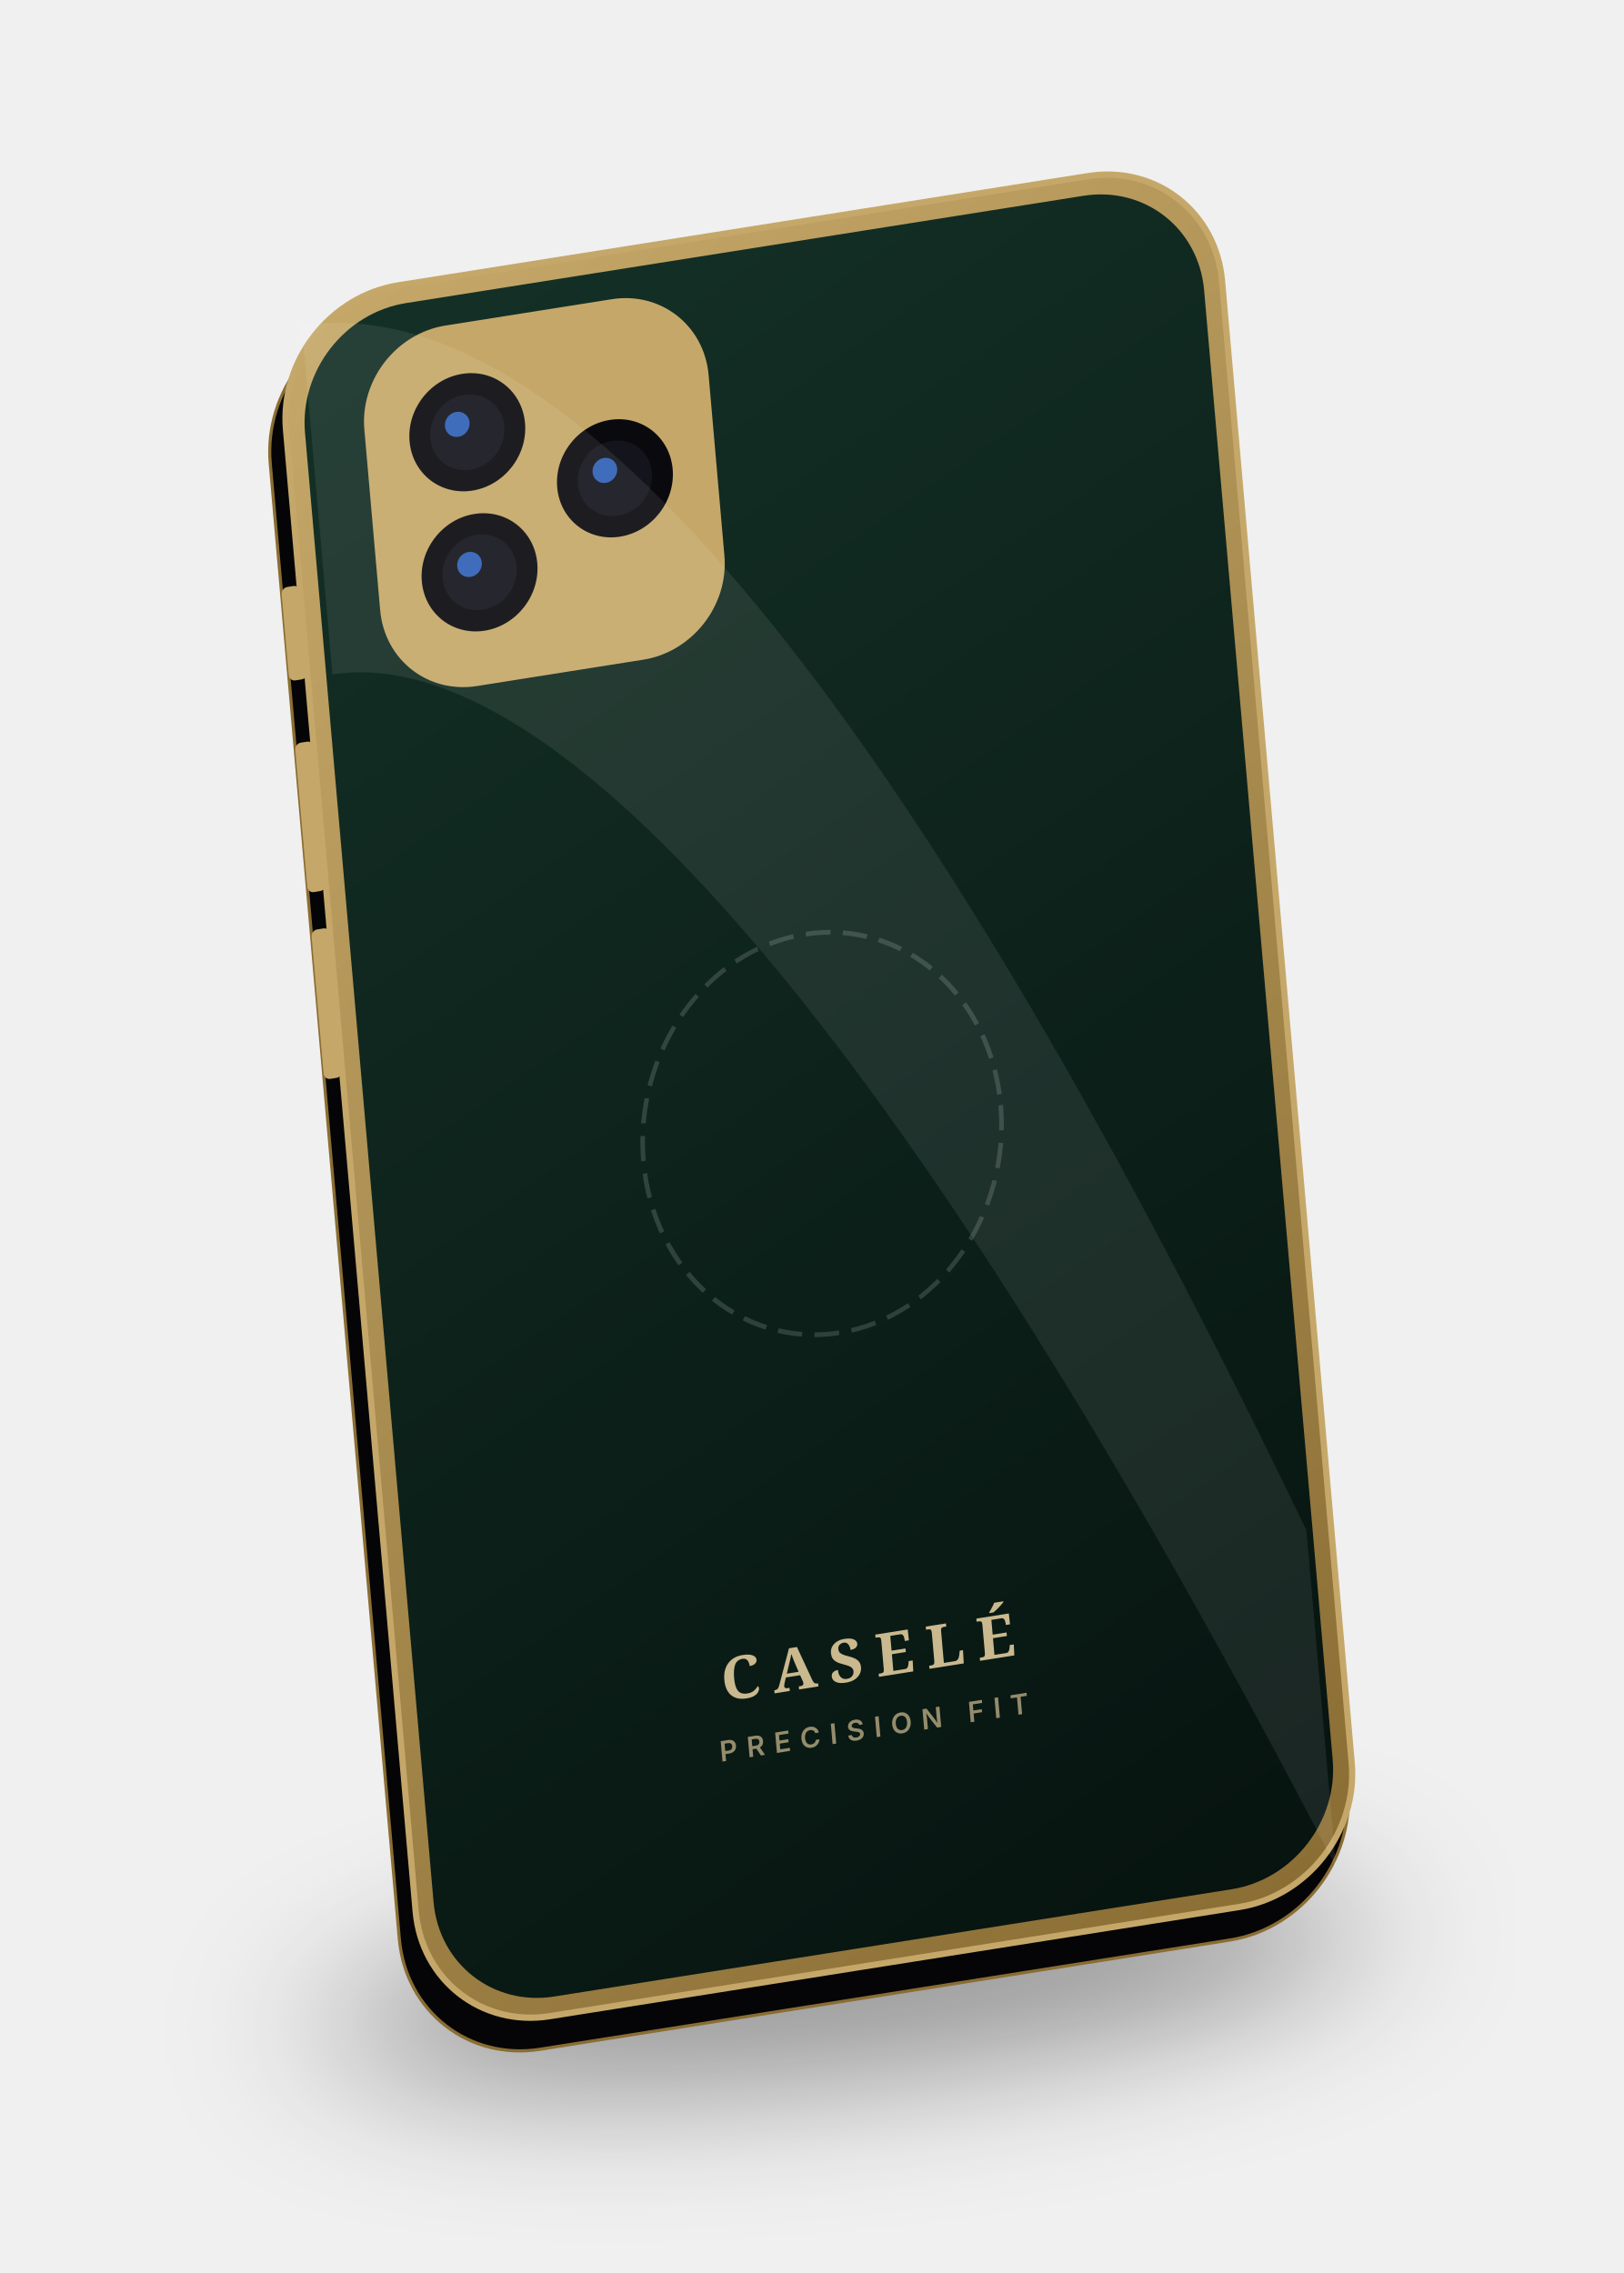
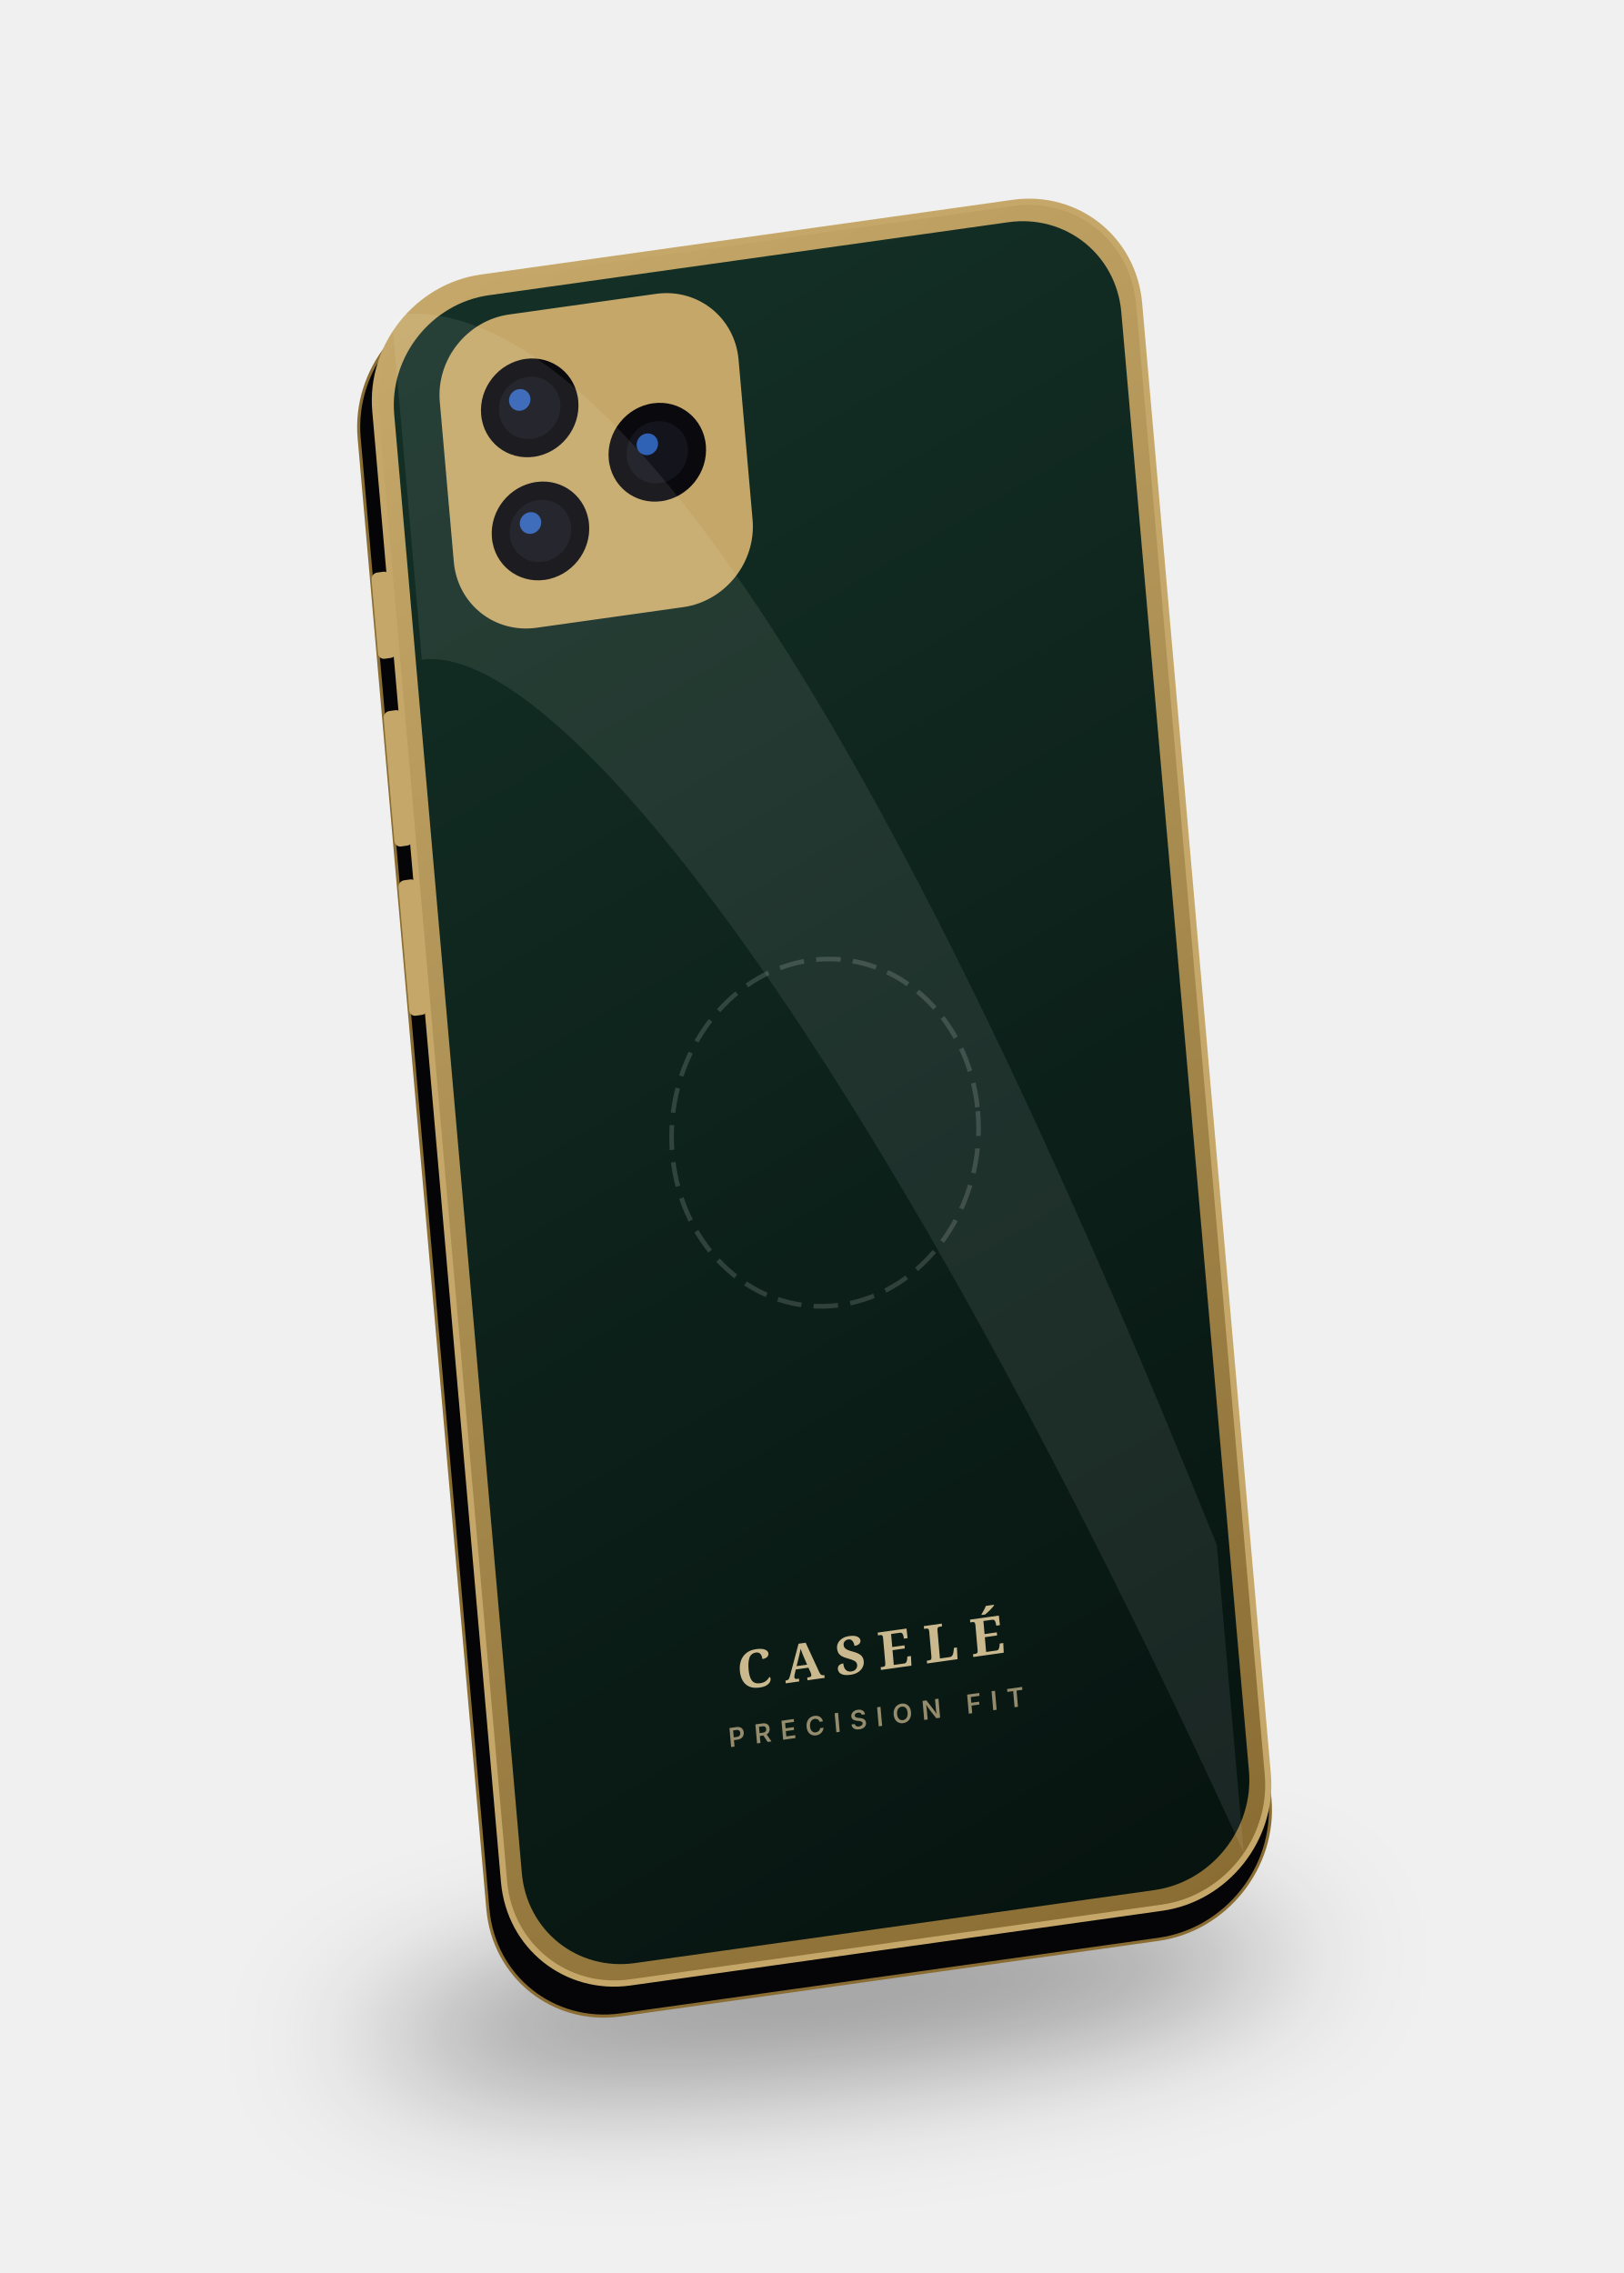
<svg xmlns="http://www.w3.org/2000/svg" viewBox="0 0 500 700" fill="none">
  <defs>
-     <filter id="angleShadow_forest-green_angle" x="40" y="540" width="420" height="140" filterUnits="userSpaceOnUse">
-       <feGaussianBlur stdDeviation="24" />
+     <filter id="angleShadow_forest-green_angle" x="60" y="540" width="380" height="140" filterUnits="userSpaceOnUse">
+       <feGaussianBlur stdDeviation="22" />
      <feColorMatrix type="matrix" values="0 0 0 0 0   0 0 0 0 0   0 0 0 0 0  0 0 0 0.38 0" />
    </filter>
-     <linearGradient id="bodyAngleGrad_forest-green_angle" x1="120" y1="80" x2="380" y2="600" gradientUnits="userSpaceOnUse">
+     <linearGradient id="bodyAngleGrad_forest-green_angle" x1="140" y1="80" x2="360" y2="600" gradientUnits="userSpaceOnUse">
      <stop offset="0%" stop-color="#143026" />
      <stop offset="50%" stop-color="#0D221B" />
      <stop offset="100%" stop-color="#071410" />
    </linearGradient>
-     <linearGradient id="rimGrad_forest-green_angle" x1="80" y1="80" x2="420" y2="600" gradientUnits="userSpaceOnUse">
+     <linearGradient id="rimGrad_forest-green_angle" x1="120" y1="80" x2="380" y2="600" gradientUnits="userSpaceOnUse">
      <stop offset="0%" stop-color="#C5A869" />
      <stop offset="100%" stop-color="#8A6D33" />
    </linearGradient>
  </defs>
-   <ellipse cx="260" cy="610" rx="160" ry="30" fill="#000000" filter="url(#angleShadow_forest-green_angle)" transform="rotate(-6 260 610)" />
-   <g transform="translate(250, 335) rotate(-9) skewX(-4) scale(0.96) translate(-250, -335)">
-     <rect x="94" y="68" width="308" height="558" rx="42" fill="#050507" stroke="#8A6D33" stroke-width="1" />
-     <rect x="100" y="60" width="304" height="556" rx="40" fill="url(#rimGrad_forest-green_angle)" stroke="#C5A869" stroke-width="2" />
-     <rect x="94" y="150" width="6" height="30" rx="2" fill="#C5A869" />
-     <rect x="94" y="200" width="6" height="48" rx="2" fill="#C5A869" />
-     <rect x="94" y="260" width="6" height="48" rx="2" fill="#C5A869" />
-     <rect x="106" y="66" width="292" height="544" rx="36" fill="url(#bodyAngleGrad_forest-green_angle)" />
+   <ellipse cx="255" cy="615" rx="140" ry="24" fill="#000000" filter="url(#angleShadow_forest-green_angle)" transform="rotate(-6 255 615)" />
+   <g transform="translate(250, 335) rotate(-8) skewX(-3) scale(0.95) translate(-250, -335)">
+     <rect x="122" y="66" width="256" height="558" rx="40" fill="#050507" stroke="#8A6D33" stroke-width="1" />
+     <rect x="128" y="60" width="250" height="554" rx="38" fill="url(#rimGrad_forest-green_angle)" stroke="#C5A869" stroke-width="2" />
+     <rect x="122" y="150" width="6" height="28" rx="2" fill="#C5A869" />
+     <rect x="122" y="195" width="6" height="44" rx="2" fill="#C5A869" />
+     <rect x="122" y="250" width="6" height="44" rx="2" fill="#C5A869" />
+     <rect x="134" y="66" width="238" height="542" rx="34" fill="url(#bodyAngleGrad_forest-green_angle)" />
    <g>
-       <rect x="126" y="76" width="110" height="114" rx="28" fill="#C5A869" stroke="#C5A869" stroke-width="1.8" />
-       <circle cx="158" cy="110" r="20" fill="#0A0A0E" stroke="#C5A869" stroke-width="2.5" />
-       <circle cx="158" cy="110" r="12" fill="#14141C" />
-       <circle cx="155" cy="107" r="4" fill="#3B82F6" opacity="0.7" />
-       <circle cx="158" cy="155" r="20" fill="#0A0A0E" stroke="#C5A869" stroke-width="2.5" />
-       <circle cx="158" cy="155" r="12" fill="#14141C" />
-       <circle cx="155" cy="152" r="4" fill="#3B82F6" opacity="0.7" />
-       <circle cx="204" cy="132" r="20" fill="#0A0A0E" stroke="#C5A869" stroke-width="2.5" />
-       <circle cx="204" cy="132" r="12" fill="#14141C" />
-       <circle cx="201" cy="129" r="4" fill="#3B82F6" opacity="0.7" />
+       <rect x="150" y="74" width="96" height="100" rx="24" fill="#C5A869" stroke="#C5A869" stroke-width="1.8" />
+       <circle cx="178" cy="104" r="17" fill="#0A0A0E" stroke="#C5A869" stroke-width="2.2" />
+       <circle cx="178" cy="104" r="10" fill="#14141C" />
+       <circle cx="175" cy="101" r="3.5" fill="#3B82F6" opacity="0.7" />
+       <circle cx="178" cy="144" r="17" fill="#0A0A0E" stroke="#C5A869" stroke-width="2.2" />
+       <circle cx="178" cy="144" r="10" fill="#14141C" />
+       <circle cx="175" cy="141" r="3.5" fill="#3B82F6" opacity="0.7" />
+       <circle cx="218" cy="124" r="17" fill="#0A0A0E" stroke="#C5A869" stroke-width="2.2" />
+       <circle cx="218" cy="124" r="10" fill="#14141C" />
+       <circle cx="215" cy="121" r="3.5" fill="#3B82F6" opacity="0.7" />
    </g>
-     <ellipse cx="252" cy="350" rx="58" ry="64" stroke="#FFFFFF" stroke-width="1.5" stroke-dasharray="8 4" fill="none" opacity="0.15" />
-     <path d="M108 68 C 200 68, 300 240, 396 500 L396 608 C 280 320, 180 180, 108 180 Z" fill="#FFFFFF" opacity="0.08" />
-     <text x="252" y="525" text-anchor="middle" font-family="'Cinzel', serif" font-size="19" font-weight="700" fill="#DFCA9B" opacity="0.9" letter-spacing="4">CASELÉ</text>
-     <text x="252" y="544" text-anchor="middle" font-family="'Inter', sans-serif" font-size="9" font-weight="600" fill="#DFCA9B" opacity="0.65" letter-spacing="3">PRECISION FIT</text>
+     <ellipse cx="253" cy="350" rx="50" ry="56" stroke="#FFFFFF" stroke-width="1.5" stroke-dasharray="8 4" fill="none" opacity="0.15" />
+     <path d="M136 68 C 210 68, 290 240, 368 500 L368 600 C 270 320, 180 180, 136 180 Z" fill="#FFFFFF" opacity="0.08" />
+     <text x="253" y="525" text-anchor="middle" font-family="'Cinzel', serif" font-size="17" font-weight="700" fill="#DFCA9B" opacity="0.9" letter-spacing="4">CASELÉ</text>
+     <text x="253" y="543" text-anchor="middle" font-family="'Inter', sans-serif" font-size="8.5" font-weight="600" fill="#DFCA9B" opacity="0.65" letter-spacing="3">PRECISION FIT</text>
  </g>
</svg>
